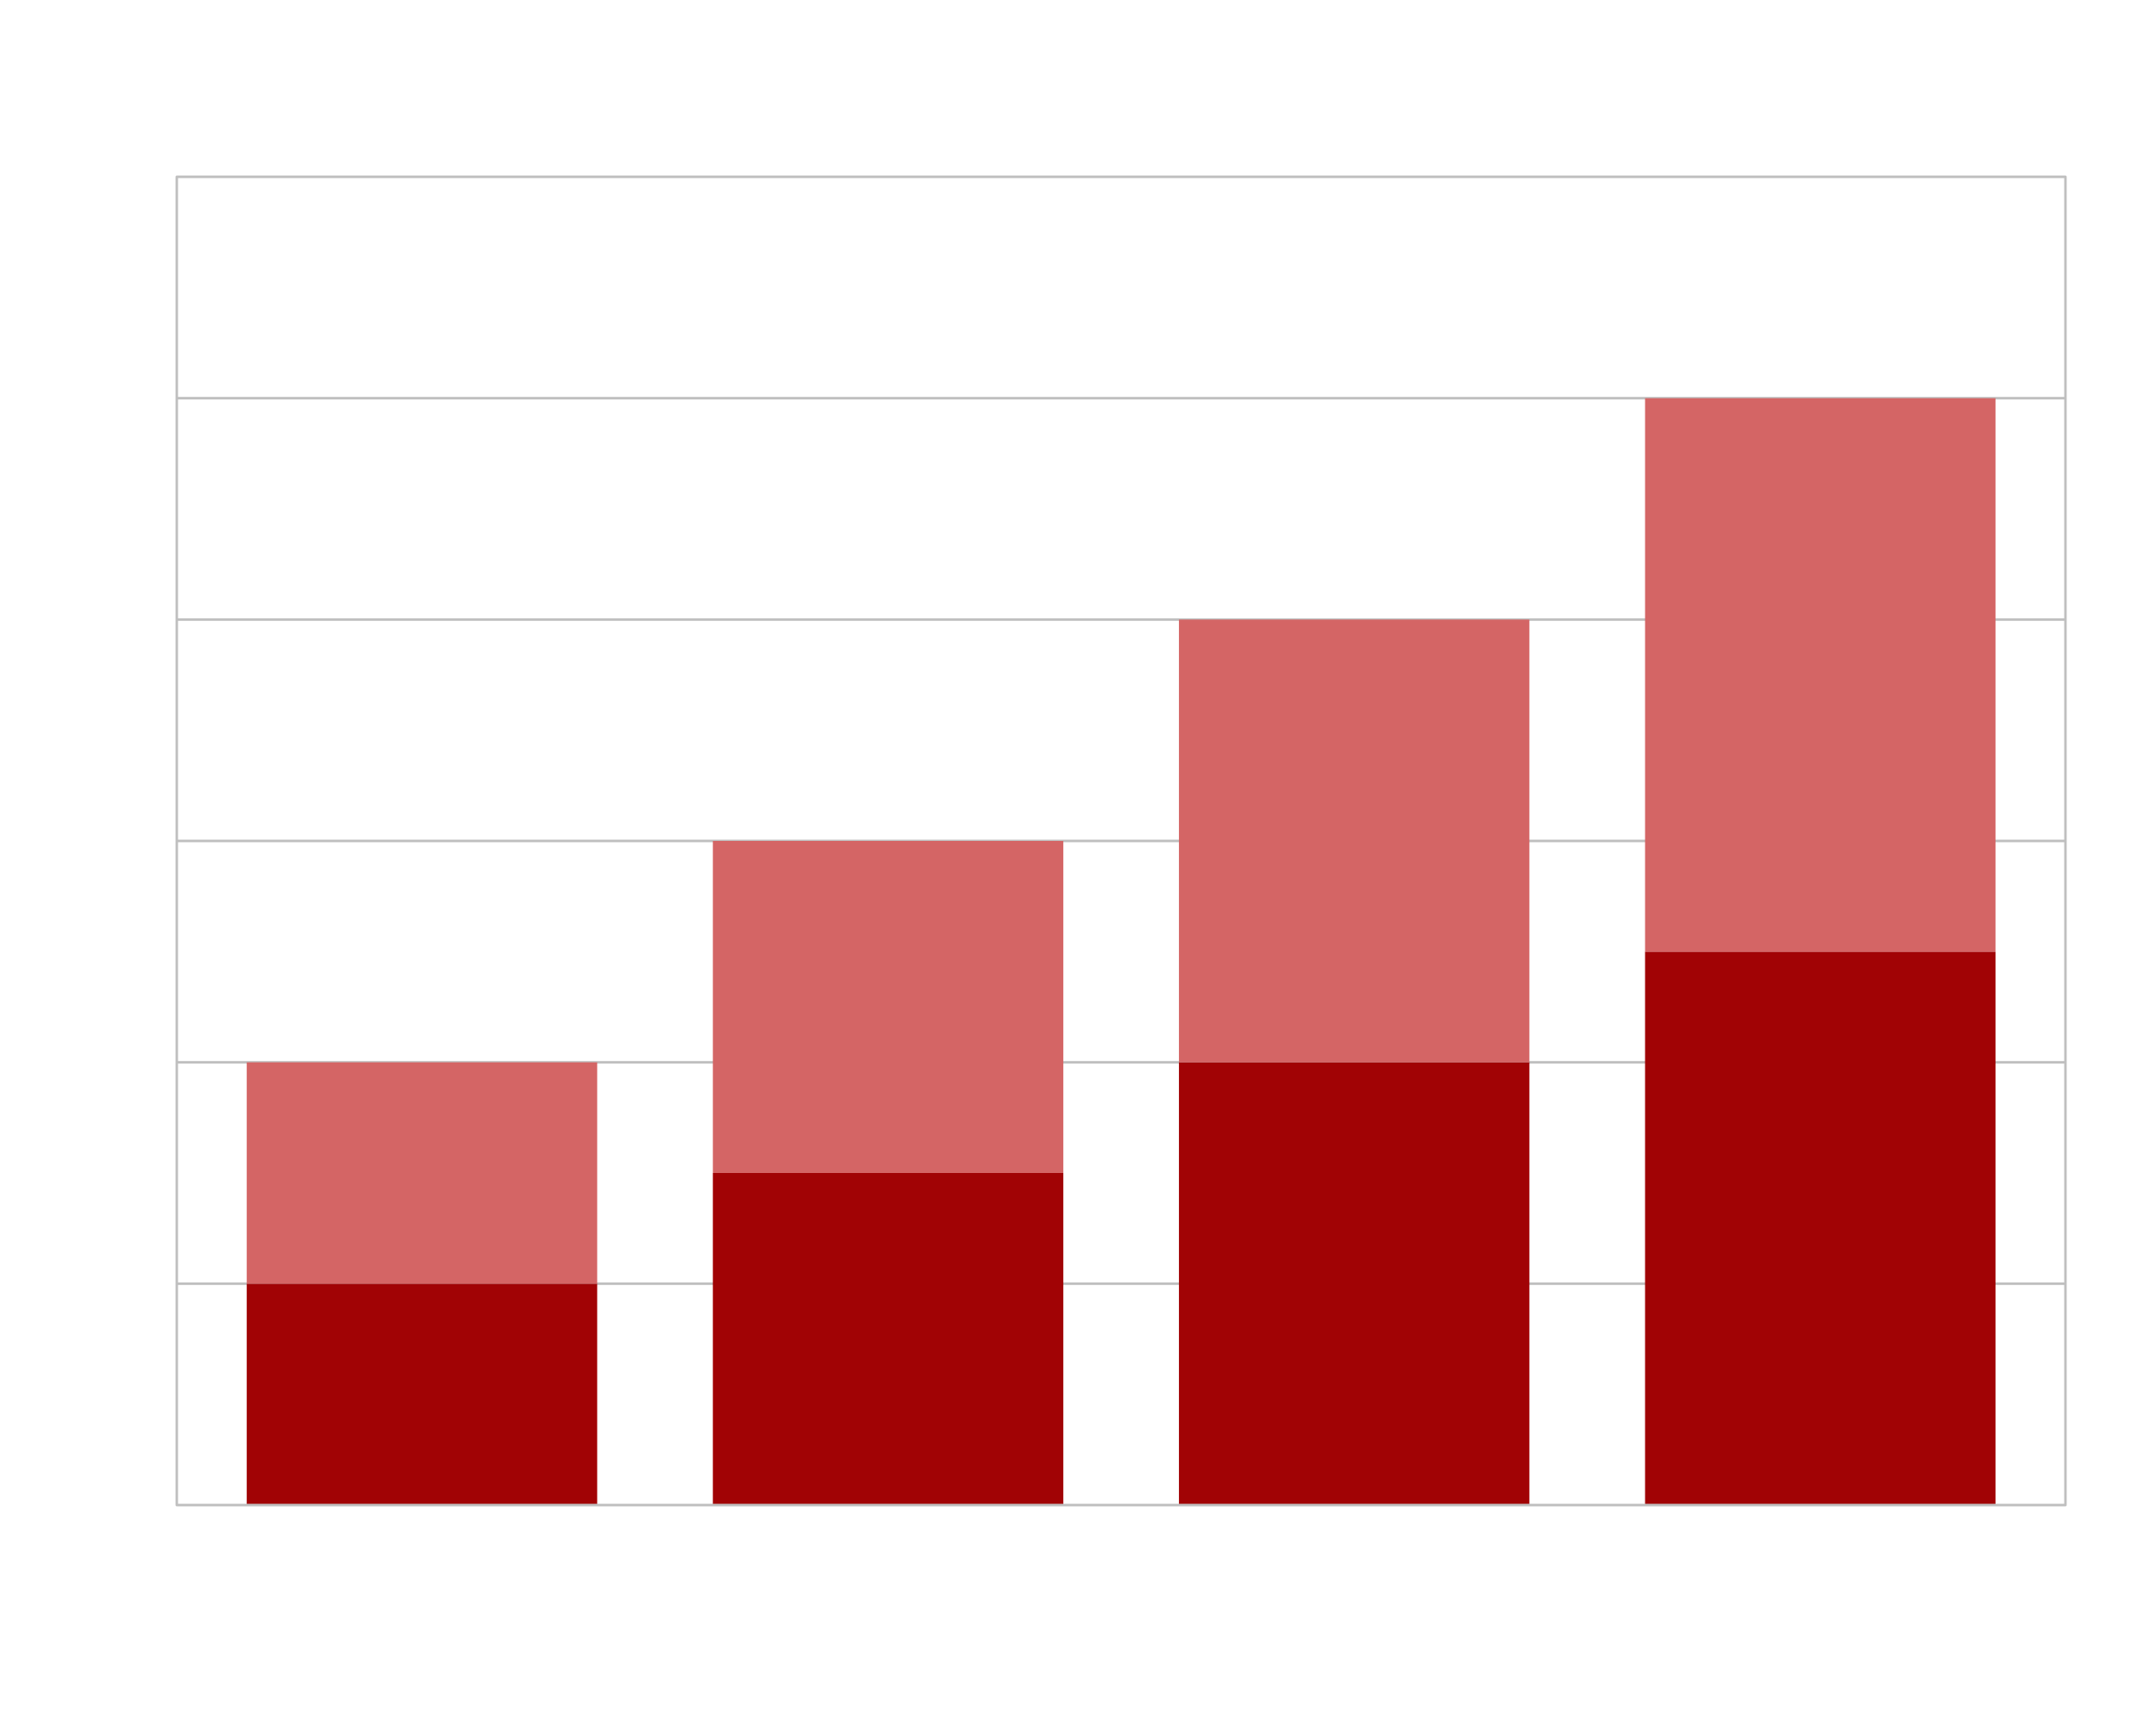
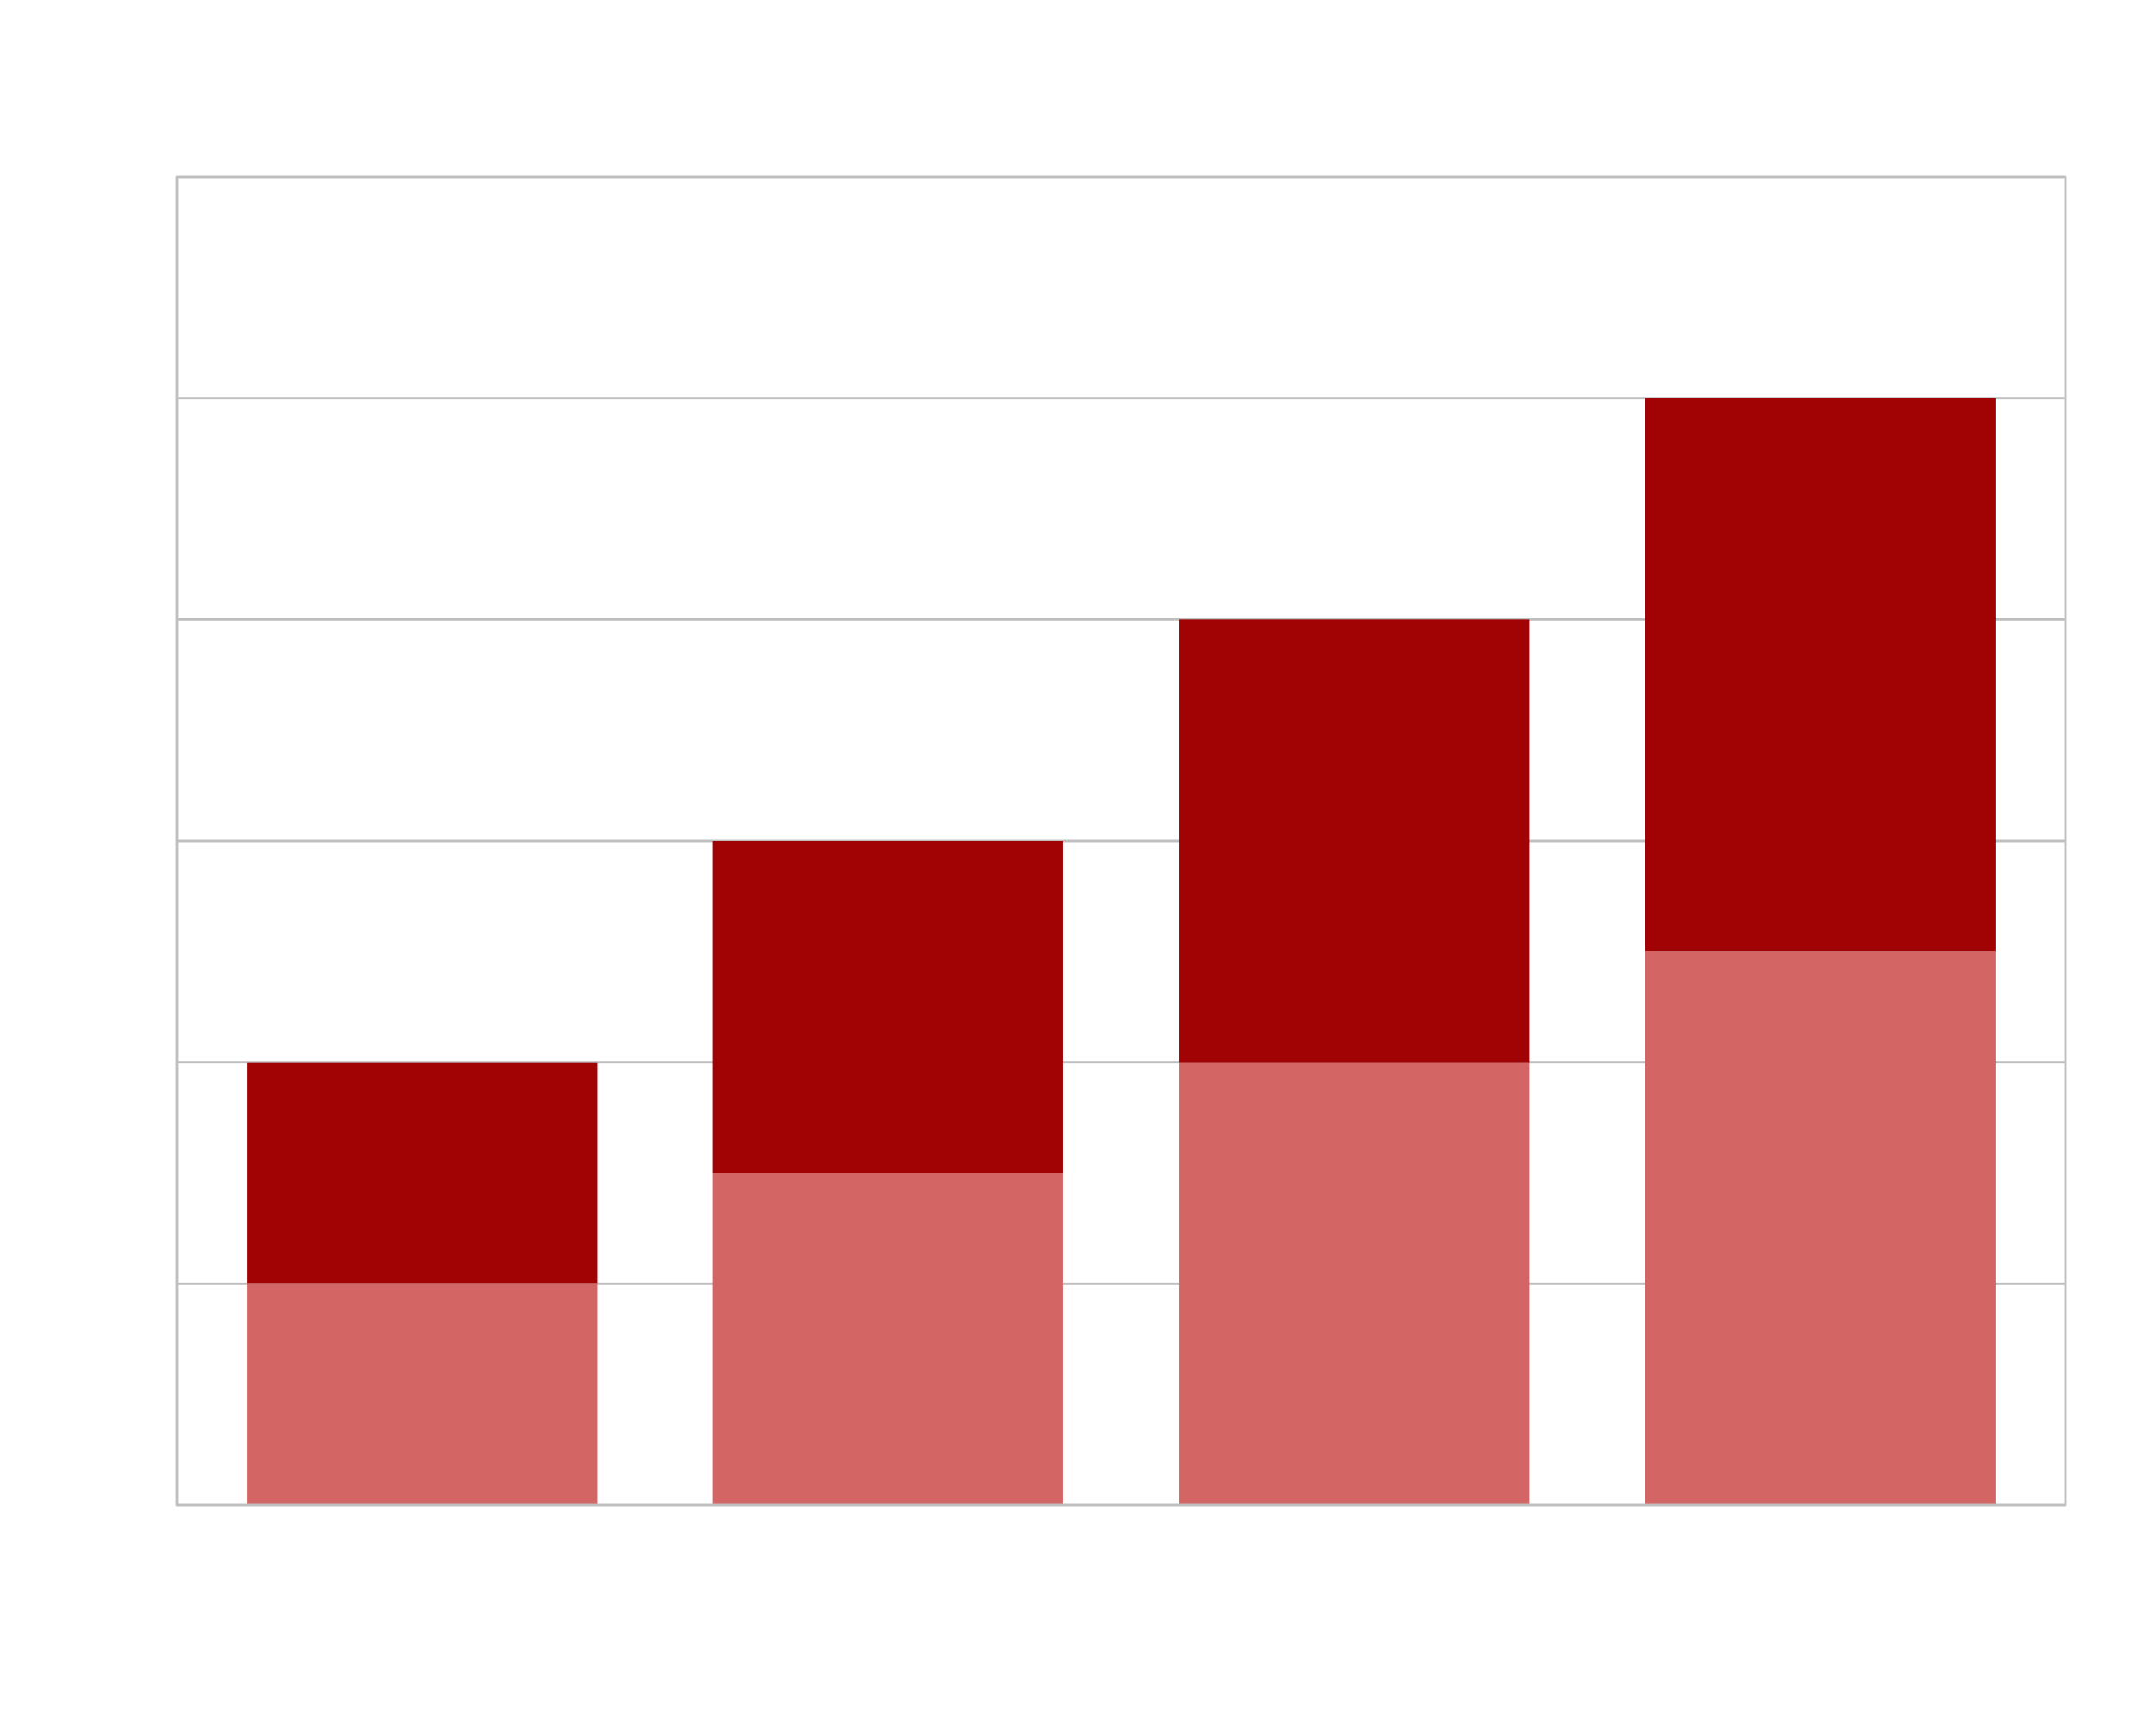
<svg xmlns="http://www.w3.org/2000/svg" class="svglite" data-engine-version="2.0" width="720.00pt" height="576.00pt" viewBox="0 0 720.00 576.00">
  <defs>
    <style type="text/css">
    .svglite line, .svglite polyline, .svglite polygon, .svglite path, .svglite rect, .svglite circle {
      fill: none;
      stroke: #000000;
      stroke-linecap: round;
      stroke-linejoin: round;
      stroke-miterlimit: 10.00;
    }
  </style>
  </defs>
  <rect width="100%" height="100%" style="stroke: none; fill: #FFFFFF;" />
  <defs>
    <clipPath id="cpMC4wMHw3MjAuMDB8MC4wMHw1NzYuMDA=">
      <rect x="0.00" y="0.00" width="720.00" height="576.00" />
    </clipPath>
  </defs>
  <g clip-path="url(#cpMC4wMHw3MjAuMDB8MC4wMHw1NzYuMDA=)">
</g>
  <defs>
    <clipPath id="cpNTkuMDR8Njg5Ljc2fDU5LjA0fDUwMi41Ng==">
      <rect x="59.04" y="59.04" width="630.72" height="443.52" />
    </clipPath>
  </defs>
  <g clip-path="url(#cpNTkuMDR8Njg5Ljc2fDU5LjA0fDUwMi41Ng==)">
    <line x1="59.04" y1="428.64" x2="689.76" y2="428.64" style="stroke-width: 0.83; stroke: #BFBFBF;" />
    <line x1="59.04" y1="354.72" x2="689.76" y2="354.72" style="stroke-width: 0.83; stroke: #BFBFBF;" />
    <line x1="59.04" y1="280.80" x2="689.76" y2="280.80" style="stroke-width: 0.83; stroke: #BFBFBF;" />
    <line x1="59.04" y1="206.88" x2="689.76" y2="206.88" style="stroke-width: 0.83; stroke: #BFBFBF;" />
    <line x1="59.04" y1="132.96" x2="689.76" y2="132.96" style="stroke-width: 0.83; stroke: #BFBFBF;" />
    <rect x="82.40" y="428.64" width="117.03" height="73.92" style="stroke-width: 0.75; stroke: none;" />
    <rect x="82.40" y="354.72" width="117.03" height="73.92" style="stroke-width: 0.75; stroke: none;" />
    <rect x="238.06" y="391.68" width="117.03" height="110.88" style="stroke-width: 0.75; stroke: none;" />
    <rect x="238.06" y="280.80" width="117.03" height="110.88" style="stroke-width: 0.75; stroke: none;" />
    <rect x="393.71" y="354.72" width="117.03" height="147.84" style="stroke-width: 0.75; stroke: none;" />
    <rect x="393.71" y="206.88" width="117.03" height="147.84" style="stroke-width: 0.75; stroke: none;" />
    <rect x="549.37" y="317.76" width="117.03" height="184.80" style="stroke-width: 0.75; stroke: none;" />
    <rect x="549.37" y="132.96" width="117.03" height="184.80" style="stroke-width: 0.75; stroke: none;" />
-     <rect x="82.40" y="428.64" width="117.03" height="73.92" style="stroke-width: 0.75; stroke: none; fill: #A10305;" />
-     <rect x="82.40" y="354.72" width="117.03" height="73.92" style="stroke-width: 0.75; stroke: none; fill: #D46565;" />
-     <rect x="238.06" y="391.68" width="117.03" height="110.88" style="stroke-width: 0.75; stroke: none; fill: #A10305;" />
-     <rect x="238.06" y="280.80" width="117.03" height="110.88" style="stroke-width: 0.75; stroke: none; fill: #D46565;" />
-     <rect x="393.71" y="354.72" width="117.03" height="147.84" style="stroke-width: 0.75; stroke: none; fill: #A10305;" />
-     <rect x="393.71" y="206.88" width="117.03" height="147.84" style="stroke-width: 0.75; stroke: none; fill: #D46565;" />
-     <rect x="549.37" y="317.76" width="117.03" height="184.80" style="stroke-width: 0.75; stroke: none; fill: #A10305;" />
-     <rect x="549.37" y="132.96" width="117.03" height="184.80" style="stroke-width: 0.75; stroke: none; fill: #D46565;" />
+     <rect x="82.40" y="428.64" width="117.03" height="73.92" style="stroke-width: 0.75; stroke: none; fill: #D46565;" />
+     <rect x="82.40" y="354.72" width="117.03" height="73.92" style="stroke-width: 0.75; stroke: none; fill: #A10305;" />
+     <rect x="238.06" y="391.68" width="117.03" height="110.88" style="stroke-width: 0.75; stroke: none; fill: #D46565;" />
+     <rect x="238.06" y="280.80" width="117.03" height="110.88" style="stroke-width: 0.75; stroke: none; fill: #A10305;" />
+     <rect x="393.71" y="354.72" width="117.03" height="147.84" style="stroke-width: 0.75; stroke: none; fill: #D46565;" />
+     <rect x="393.71" y="206.88" width="117.03" height="147.84" style="stroke-width: 0.75; stroke: none; fill: #A10305;" />
+     <rect x="549.37" y="317.76" width="117.03" height="184.80" style="stroke-width: 0.75; stroke: none; fill: #D46565;" />
+     <rect x="549.37" y="132.96" width="117.03" height="184.80" style="stroke-width: 0.75; stroke: none; fill: #A10305;" />
+     <rect x="82.40" y="502.56" width="117.03" height="0.00" style="stroke-width: 0.75; stroke: none; fill: #D46565;" />
    <rect x="82.40" y="502.56" width="117.03" height="0.00" style="stroke-width: 0.75; stroke: none; fill: #A10305;" />
-     <rect x="82.40" y="502.56" width="117.03" height="0.00" style="stroke-width: 0.75; stroke: none; fill: #D46565;" />
+     <rect x="238.06" y="502.56" width="117.03" height="0.00" style="stroke-width: 0.75; stroke: none; fill: #D46565;" />
    <rect x="238.06" y="502.56" width="117.03" height="0.00" style="stroke-width: 0.75; stroke: none; fill: #A10305;" />
-     <rect x="238.06" y="502.56" width="117.03" height="0.00" style="stroke-width: 0.75; stroke: none; fill: #D46565;" />
+     <rect x="393.71" y="502.56" width="117.03" height="0.00" style="stroke-width: 0.75; stroke: none; fill: #D46565;" />
    <rect x="393.71" y="502.56" width="117.03" height="0.00" style="stroke-width: 0.75; stroke: none; fill: #A10305;" />
-     <rect x="393.71" y="502.56" width="117.03" height="0.00" style="stroke-width: 0.75; stroke: none; fill: #D46565;" />
+     <rect x="549.37" y="502.56" width="117.03" height="0.00" style="stroke-width: 0.75; stroke: none; fill: #D46565;" />
    <rect x="549.37" y="502.56" width="117.03" height="0.00" style="stroke-width: 0.75; stroke: none; fill: #A10305;" />
-     <rect x="549.37" y="502.56" width="117.03" height="0.00" style="stroke-width: 0.75; stroke: none; fill: #D46565;" />
  </g>
  <g clip-path="url(#cpMC4wMHw3MjAuMDB8MC4wMHw1NzYuMDA=)">
    <polygon points="59.04,502.56 689.76,502.56 689.76,59.04 59.04,59.04 " style="stroke-width: 0.83; stroke: #BFBFBF; fill: none;" />
  </g>
</svg>
